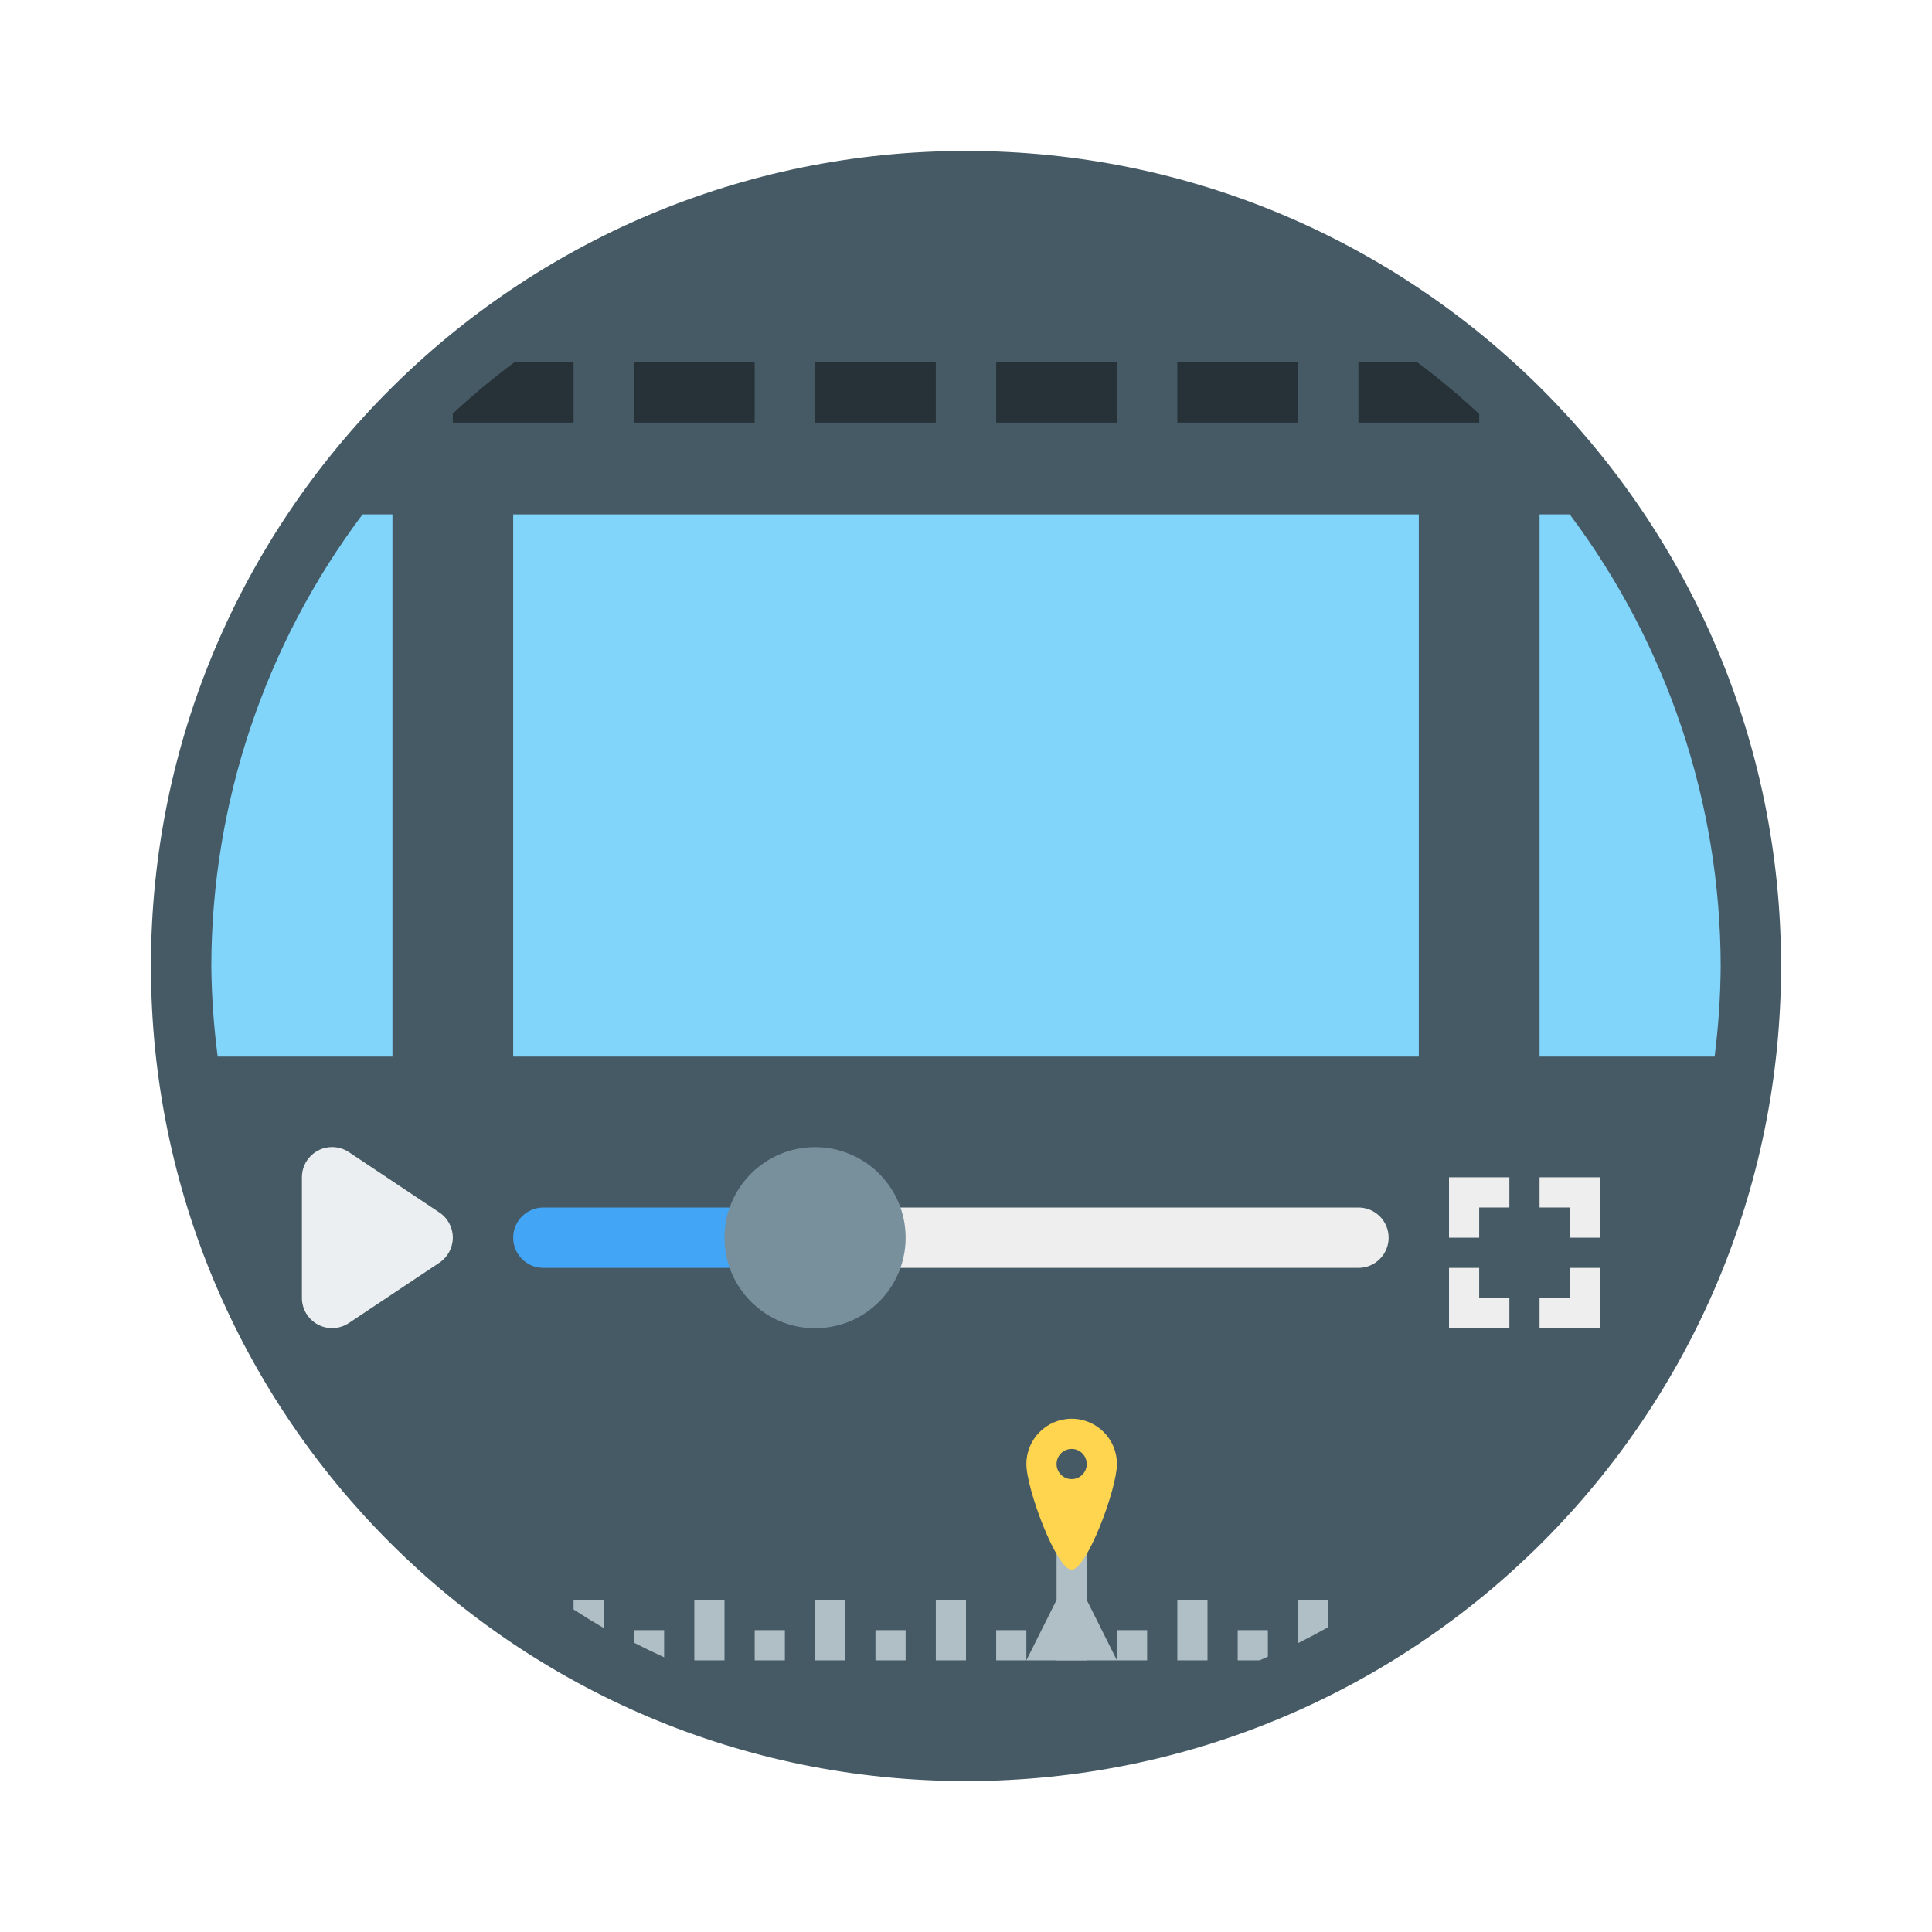
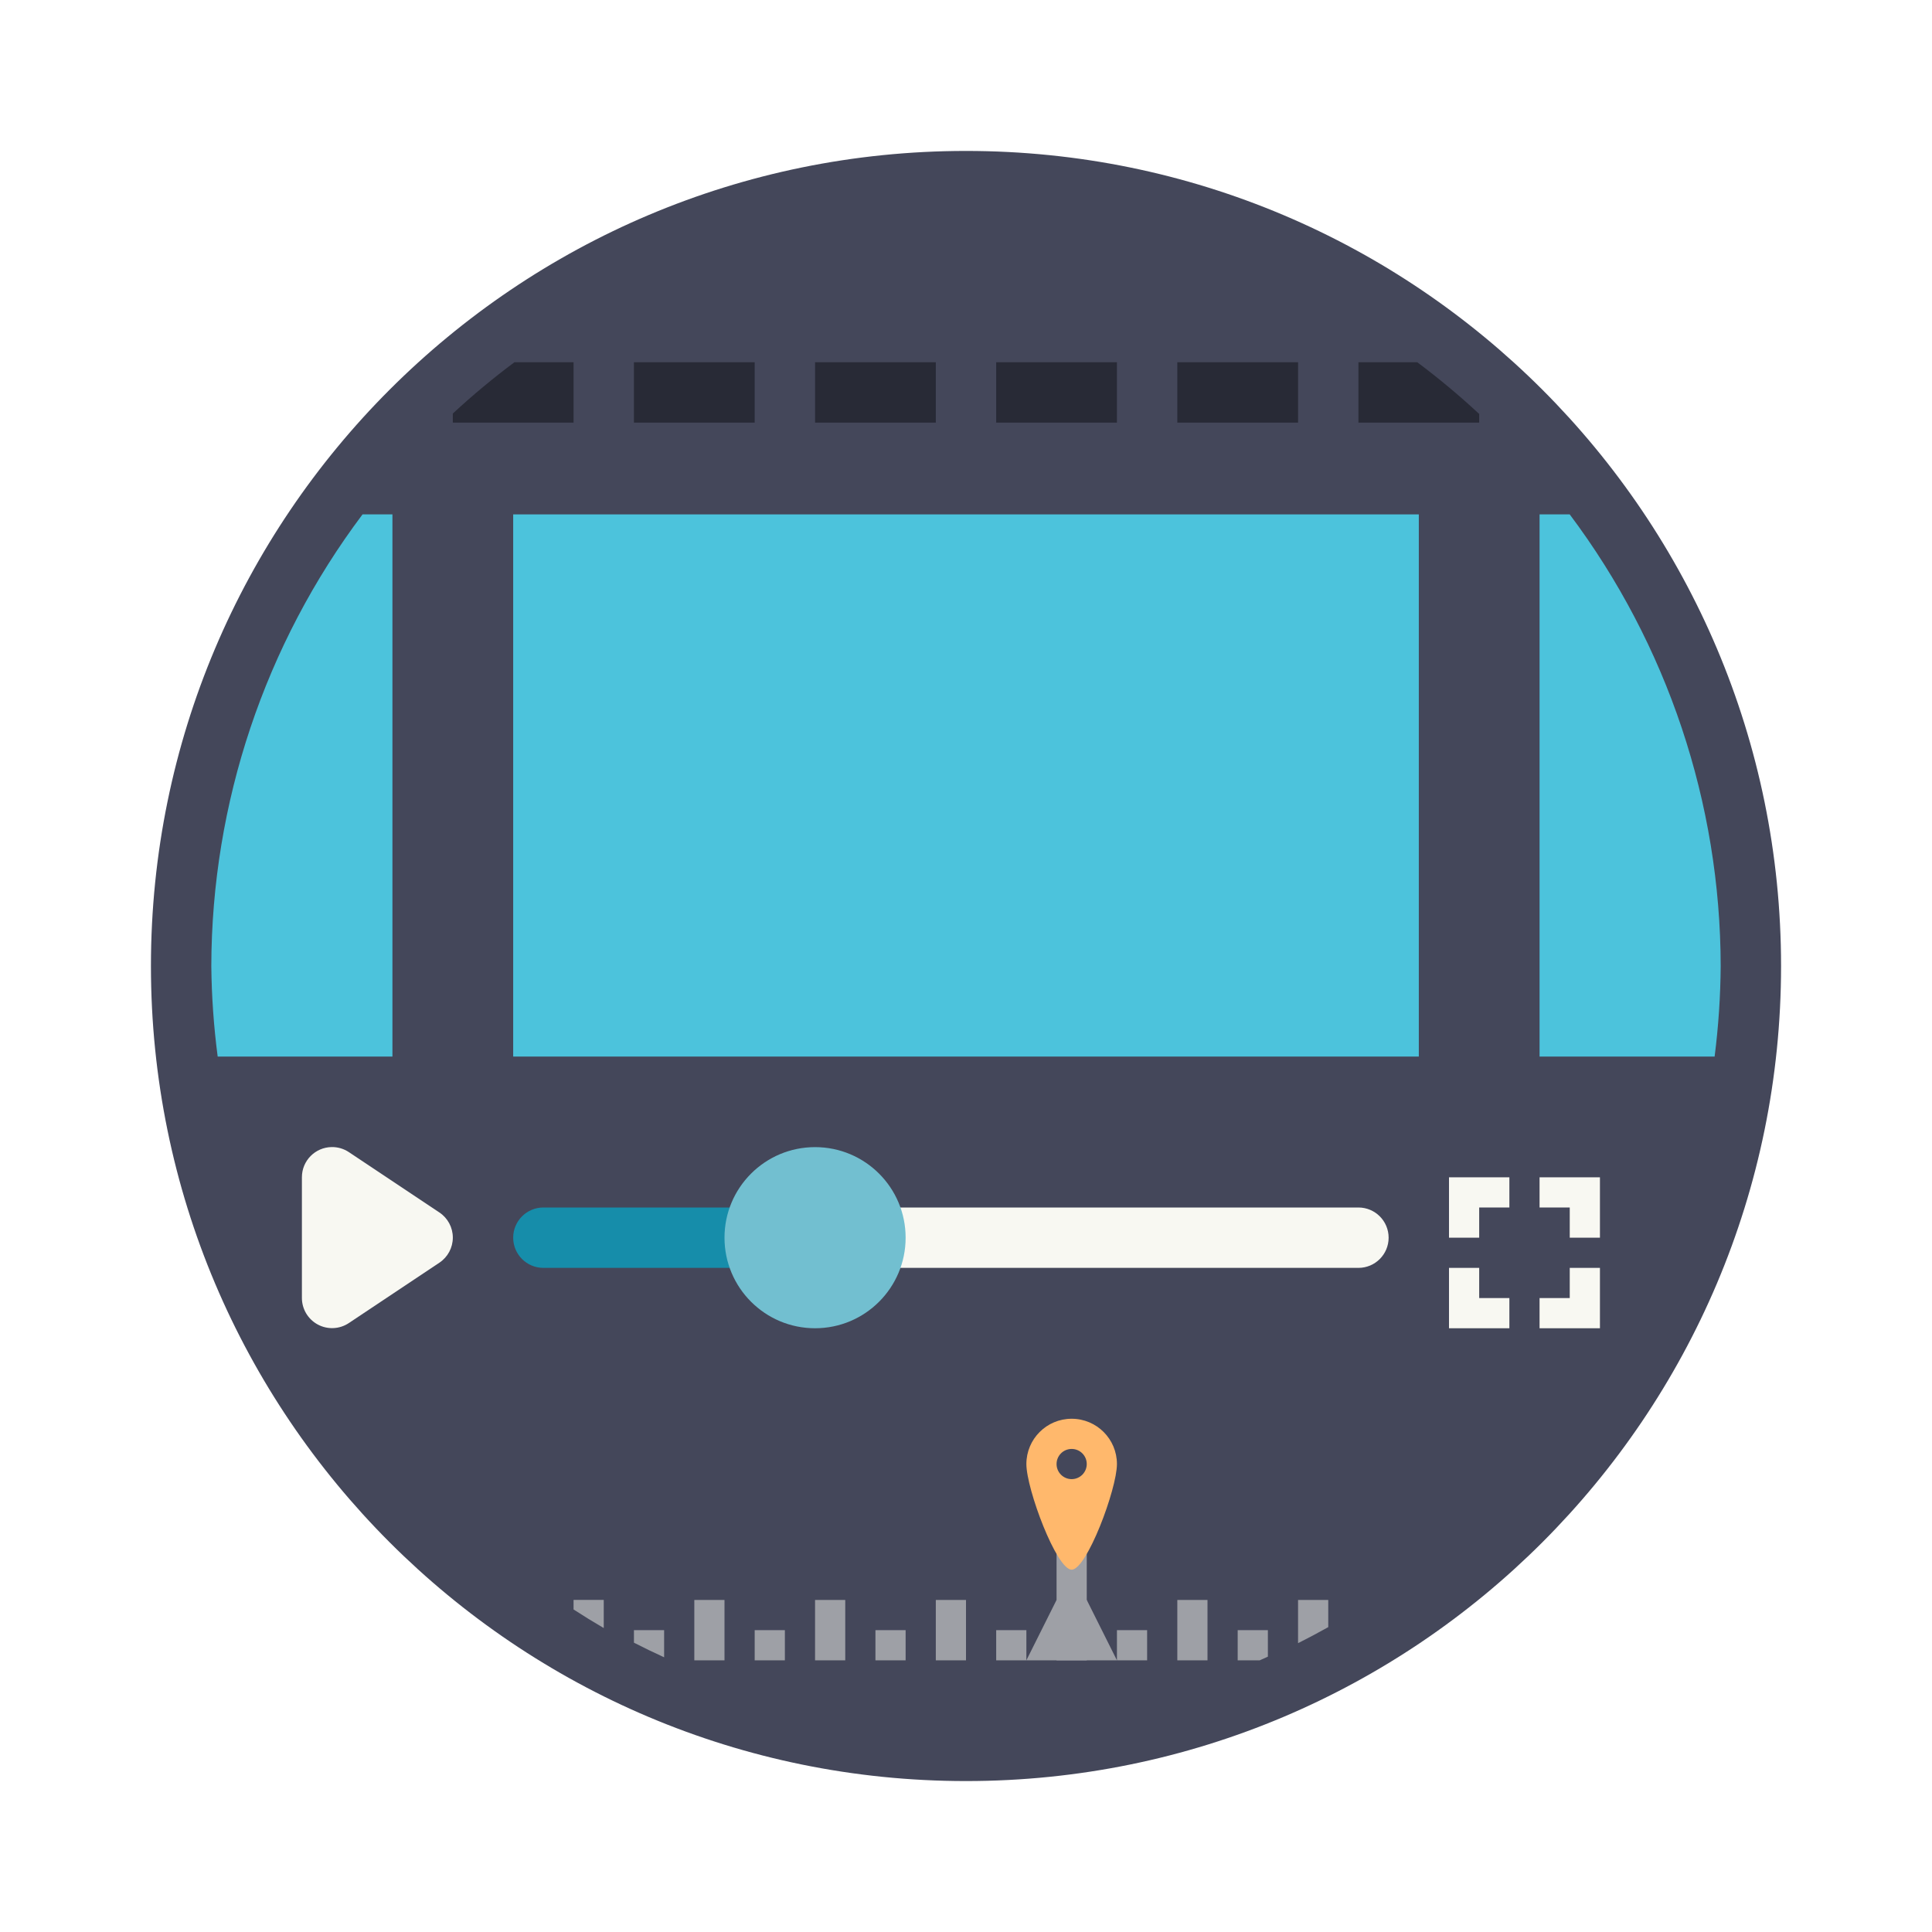
- <svg xmlns="http://www.w3.org/2000/svg" width="64" height="64" version="1.1">
-   <circle cx="32" cy="32" r="27" fill="#455a64" stroke-width="3.78" style="paint-order:stroke fill markers" />
-   <path d="m35 49v6h1v-6h-1zm-16 4v0.316a25 25 0 0 0 1 0.615v-0.932h-1zm4 0v2h1v-2h-1zm4 0v2h1v-2h-1zm4 0v2h1v-2h-1zm8 0v2h1v-2h-1zm4 0v1.432a25 25 0 0 0 1-0.531v-0.9h-1zm-22 1v0.416a25 25 0 0 0 1 0.484v-0.9h-1zm4 0v1h1v-1h-1zm4 0v1h1v-1h-1zm4 0v1h1v-1h-1zm4 0v1h1v-1h-1zm4 0v1h0.73a25 25 0 0 0 0.27-0.121v-0.879h-1z" fill="#b0bec5" />
-   <path d="m48 39v2h1v-1h1v-1zm3 0v1h1v1h1v-2zm-3 3v2h2v-1h-1v-1zm4 0v1h-1v1h2v-2z" fill="#eee" />
-   <path d="m35.5 46.998a1.5 1.5 0 0 0-1.5 1.5c0 0.828 1 3.5 1.5 3.5s1.5-2.672 1.5-3.5a1.5 1.5 0 0 0-1.5-1.5zm0 1a0.5 0.5 0 1 1 0 1 0.5 0.5 0 0 1 0-1z" fill="#ffd54f" />
-   <path d="m10.988 37.998a1 1 0 0 0-0.987 1v3.998a1 1 0 0 0 1.555 0.832l3-2a1 1 0 0 0 0-1.663l-3-2a1 1 0 0 0-0.568-0.167z" fill="#eceff1" fill-rule="evenodd" font-weight="400" overflow="visible" style="isolation:auto;mix-blend-mode:normal;text-decoration-color:#000000;text-decoration-line:none;text-decoration-style:solid;text-indent:0;text-transform:none;white-space:normal" />
-   <rect x="27" y="40" width="19" height="2" rx="1" ry="1" fill="#eee" stroke-width=".951" />
-   <rect x="17" y="40" width="10" height="2" ry="1" fill="#42a5f5" />
-   <circle cx="27" cy="41" r="3" fill="#78909c" />
-   <path d="m34 55 1-2h1l1 2z" fill="#b0bec5" fill-rule="evenodd" />
-   <path d="m17.041 12a25 25 0 0 0-2.041 1.699v0.301h4v-2h-1.959zm3.959 0v2h4v-2h-4zm6 0v2h4v-2h-4zm6 0v2h4v-2h-4zm6 0v2h4v-2h-4zm6 0v2h4v-0.287a25 25 0 0 0-2.051-1.713h-1.949z" fill="#263238" />
-   <rect x="17" y="17.04" width="30" height="17.96" ry="0" fill="#81d4fa" />
-   <path d="m12.01 17.039a25 25 0 0 0-5.01 14.961 25 25 0 0 0 0.211 3h5.789v-17.961h-0.99zm38.99 0v17.961h5.799a25 25 0 0 0 0.201-3 25 25 0 0 0-5.002-14.961h-0.998z" fill="#81d4fa" />
+ <svg xmlns="http://www.w3.org/2000/svg" width="64" height="64" version="1.1" id="svg26">
+   <defs id="defs30" />
+   <circle cx="32" cy="32" r="27" fill="#44475a" stroke-width="3.78" style="paint-order:stroke fill markers" id="circle2" />
+   <path d="m35 49v6h1v-6h-1zm-16 4v0.316a25 25 0 0 0 1 0.615v-0.932h-1zm4 0v2h1v-2h-1zm4 0v2h1v-2h-1zm4 0v2h1v-2h-1zm8 0v2h1v-2h-1zm4 0v1.432a25 25 0 0 0 1-0.531v-0.9h-1zm-22 1v0.416a25 25 0 0 0 1 0.484v-0.9h-1zm4 0v1h1v-1h-1zm4 0v1h1v-1h-1zm4 0v1h1v-1h-1zm4 0v1h1v-1h-1zm4 0v1h0.73a25 25 0 0 0 0.27-0.121v-0.879h-1z" fill="#b0bec5" id="path4" style="fill:#9ea0a6" />
+   <path d="m48 39v2h1v-1h1v-1zm3 0v1h1v1h1v-2zm-3 3v2h2v-1h-1v-1zm4 0v1h-1v1h2v-2z" fill="#eee" id="path6" style="fill:#f8f8f2" />
+   <path d="m35.5 46.998a1.5 1.5 0 0 0-1.5 1.5c0 0.828 1 3.5 1.5 3.5s1.5-2.672 1.5-3.5a1.5 1.5 0 0 0-1.5-1.5zm0 1a0.5 0.5 0 1 1 0 1 0.5 0.5 0 0 1 0-1z" fill="#ffd54f" id="path8" style="fill:#ffb86c" />
+   <path d="m10.988 37.998a1 1 0 0 0-0.987 1v3.998a1 1 0 0 0 1.555 0.832l3-2a1 1 0 0 0 0-1.663l-3-2a1 1 0 0 0-0.568-0.167z" fill="#eceff1" fill-rule="evenodd" font-weight="400" overflow="visible" style="isolation:auto;mix-blend-mode:normal;text-decoration-color:#282a36;text-decoration-line:none;text-decoration-style:solid;text-indent:0;text-transform:none;white-space:normal;fill:#f8f8f2" id="path10" />
+   <rect x="27" y="40" width="19" height="2" rx="1" ry="1" fill="#eee" stroke-width=".951" id="rect12" style="fill:#f8f8f2" />
+   <rect x="17" y="40" width="10" height="2" ry="1" fill="#42a5f5" id="rect14" style="fill:#168daa" />
+   <circle cx="27" cy="41" r="3" fill="#78909c" id="circle16" style="fill:#72bfd0" />
+   <path d="m34 55 1-2h1l1 2z" fill="#b0bec5" fill-rule="evenodd" id="path18" style="fill:#9ea0a6" />
+   <path d="m17.041 12a25 25 0 0 0-2.041 1.699v0.301h4v-2h-1.959zm3.959 0v2h4v-2h-4zm6 0v2h4v-2h-4zm6 0v2h4v-2h-4zm6 0v2h4v-2h-4zm6 0v2h4v-0.287a25 25 0 0 0-2.051-1.713h-1.949z" fill="#263238" id="path20" style="fill:#282a36" />
+   <rect x="17" y="17.04" width="30" height="17.96" ry="0" fill="#81d4fa" id="rect22" style="fill:#4cc3dc" />
+   <path d="m12.01 17.039a25 25 0 0 0-5.01 14.961 25 25 0 0 0 0.211 3h5.789v-17.961h-0.99zm38.99 0v17.961h5.799a25 25 0 0 0 0.201-3 25 25 0 0 0-5.002-14.961h-0.998z" fill="#81d4fa" id="path24" style="fill:#4cc3dc" />
</svg>
